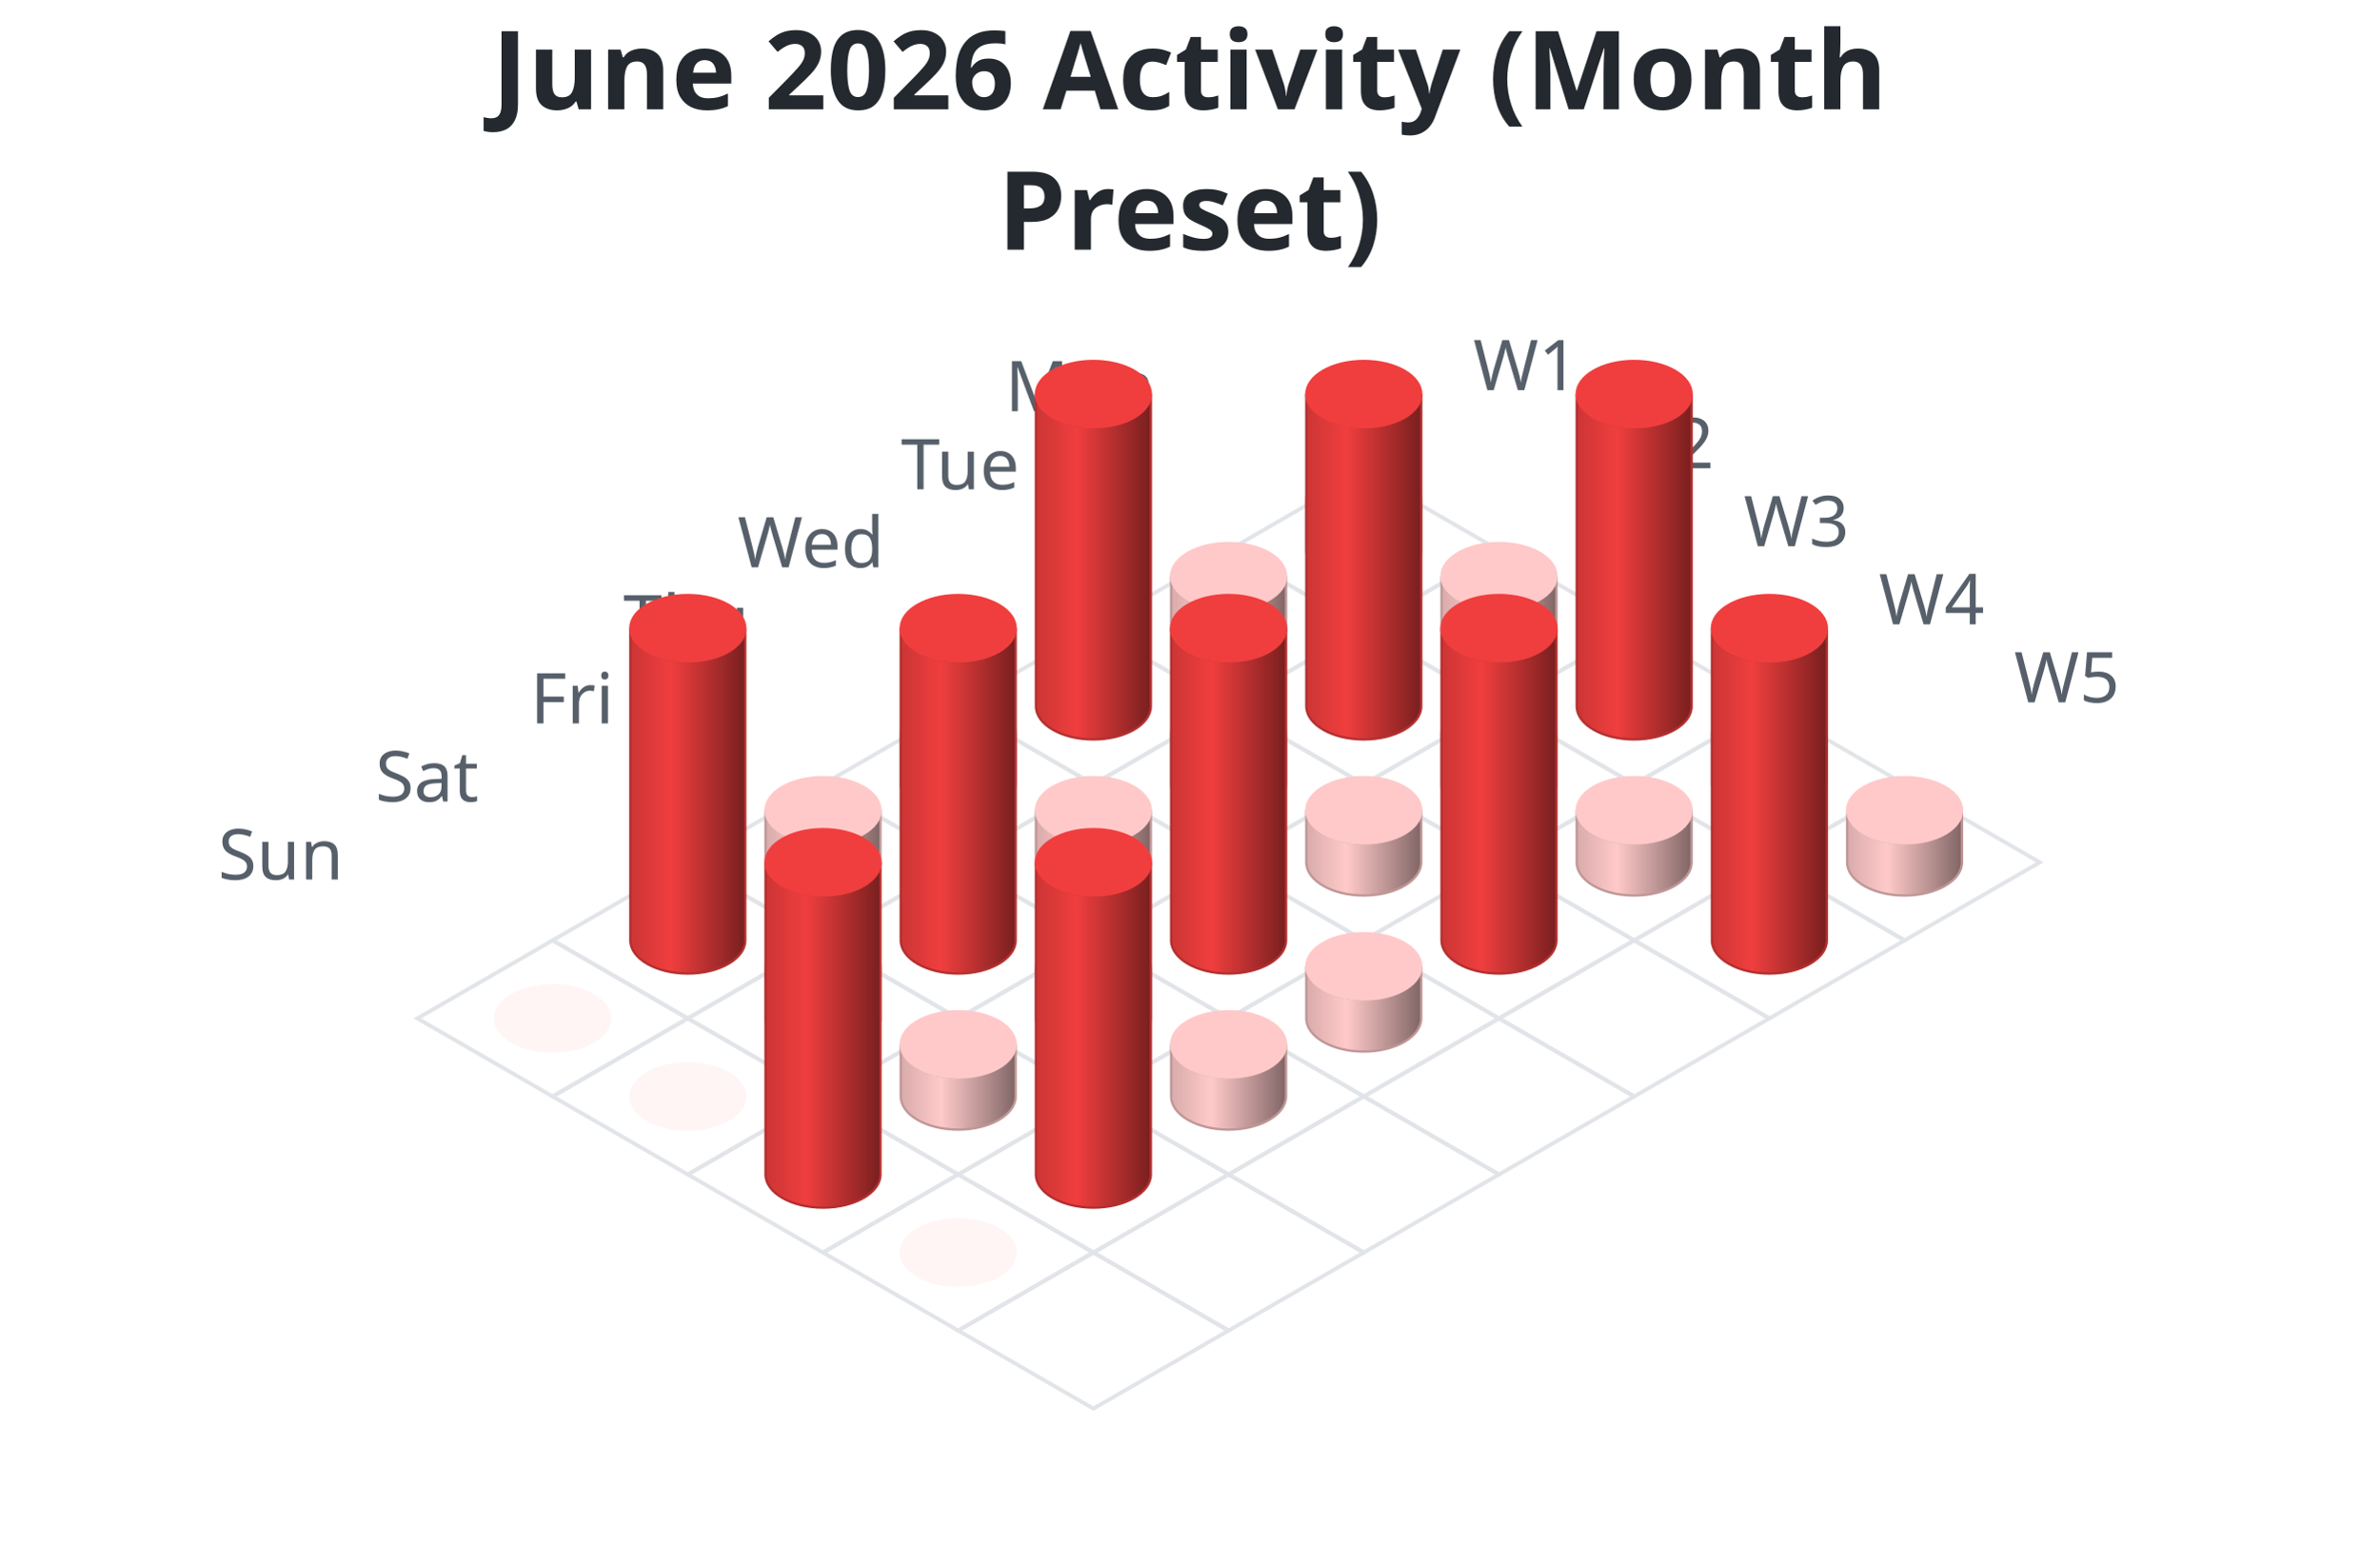
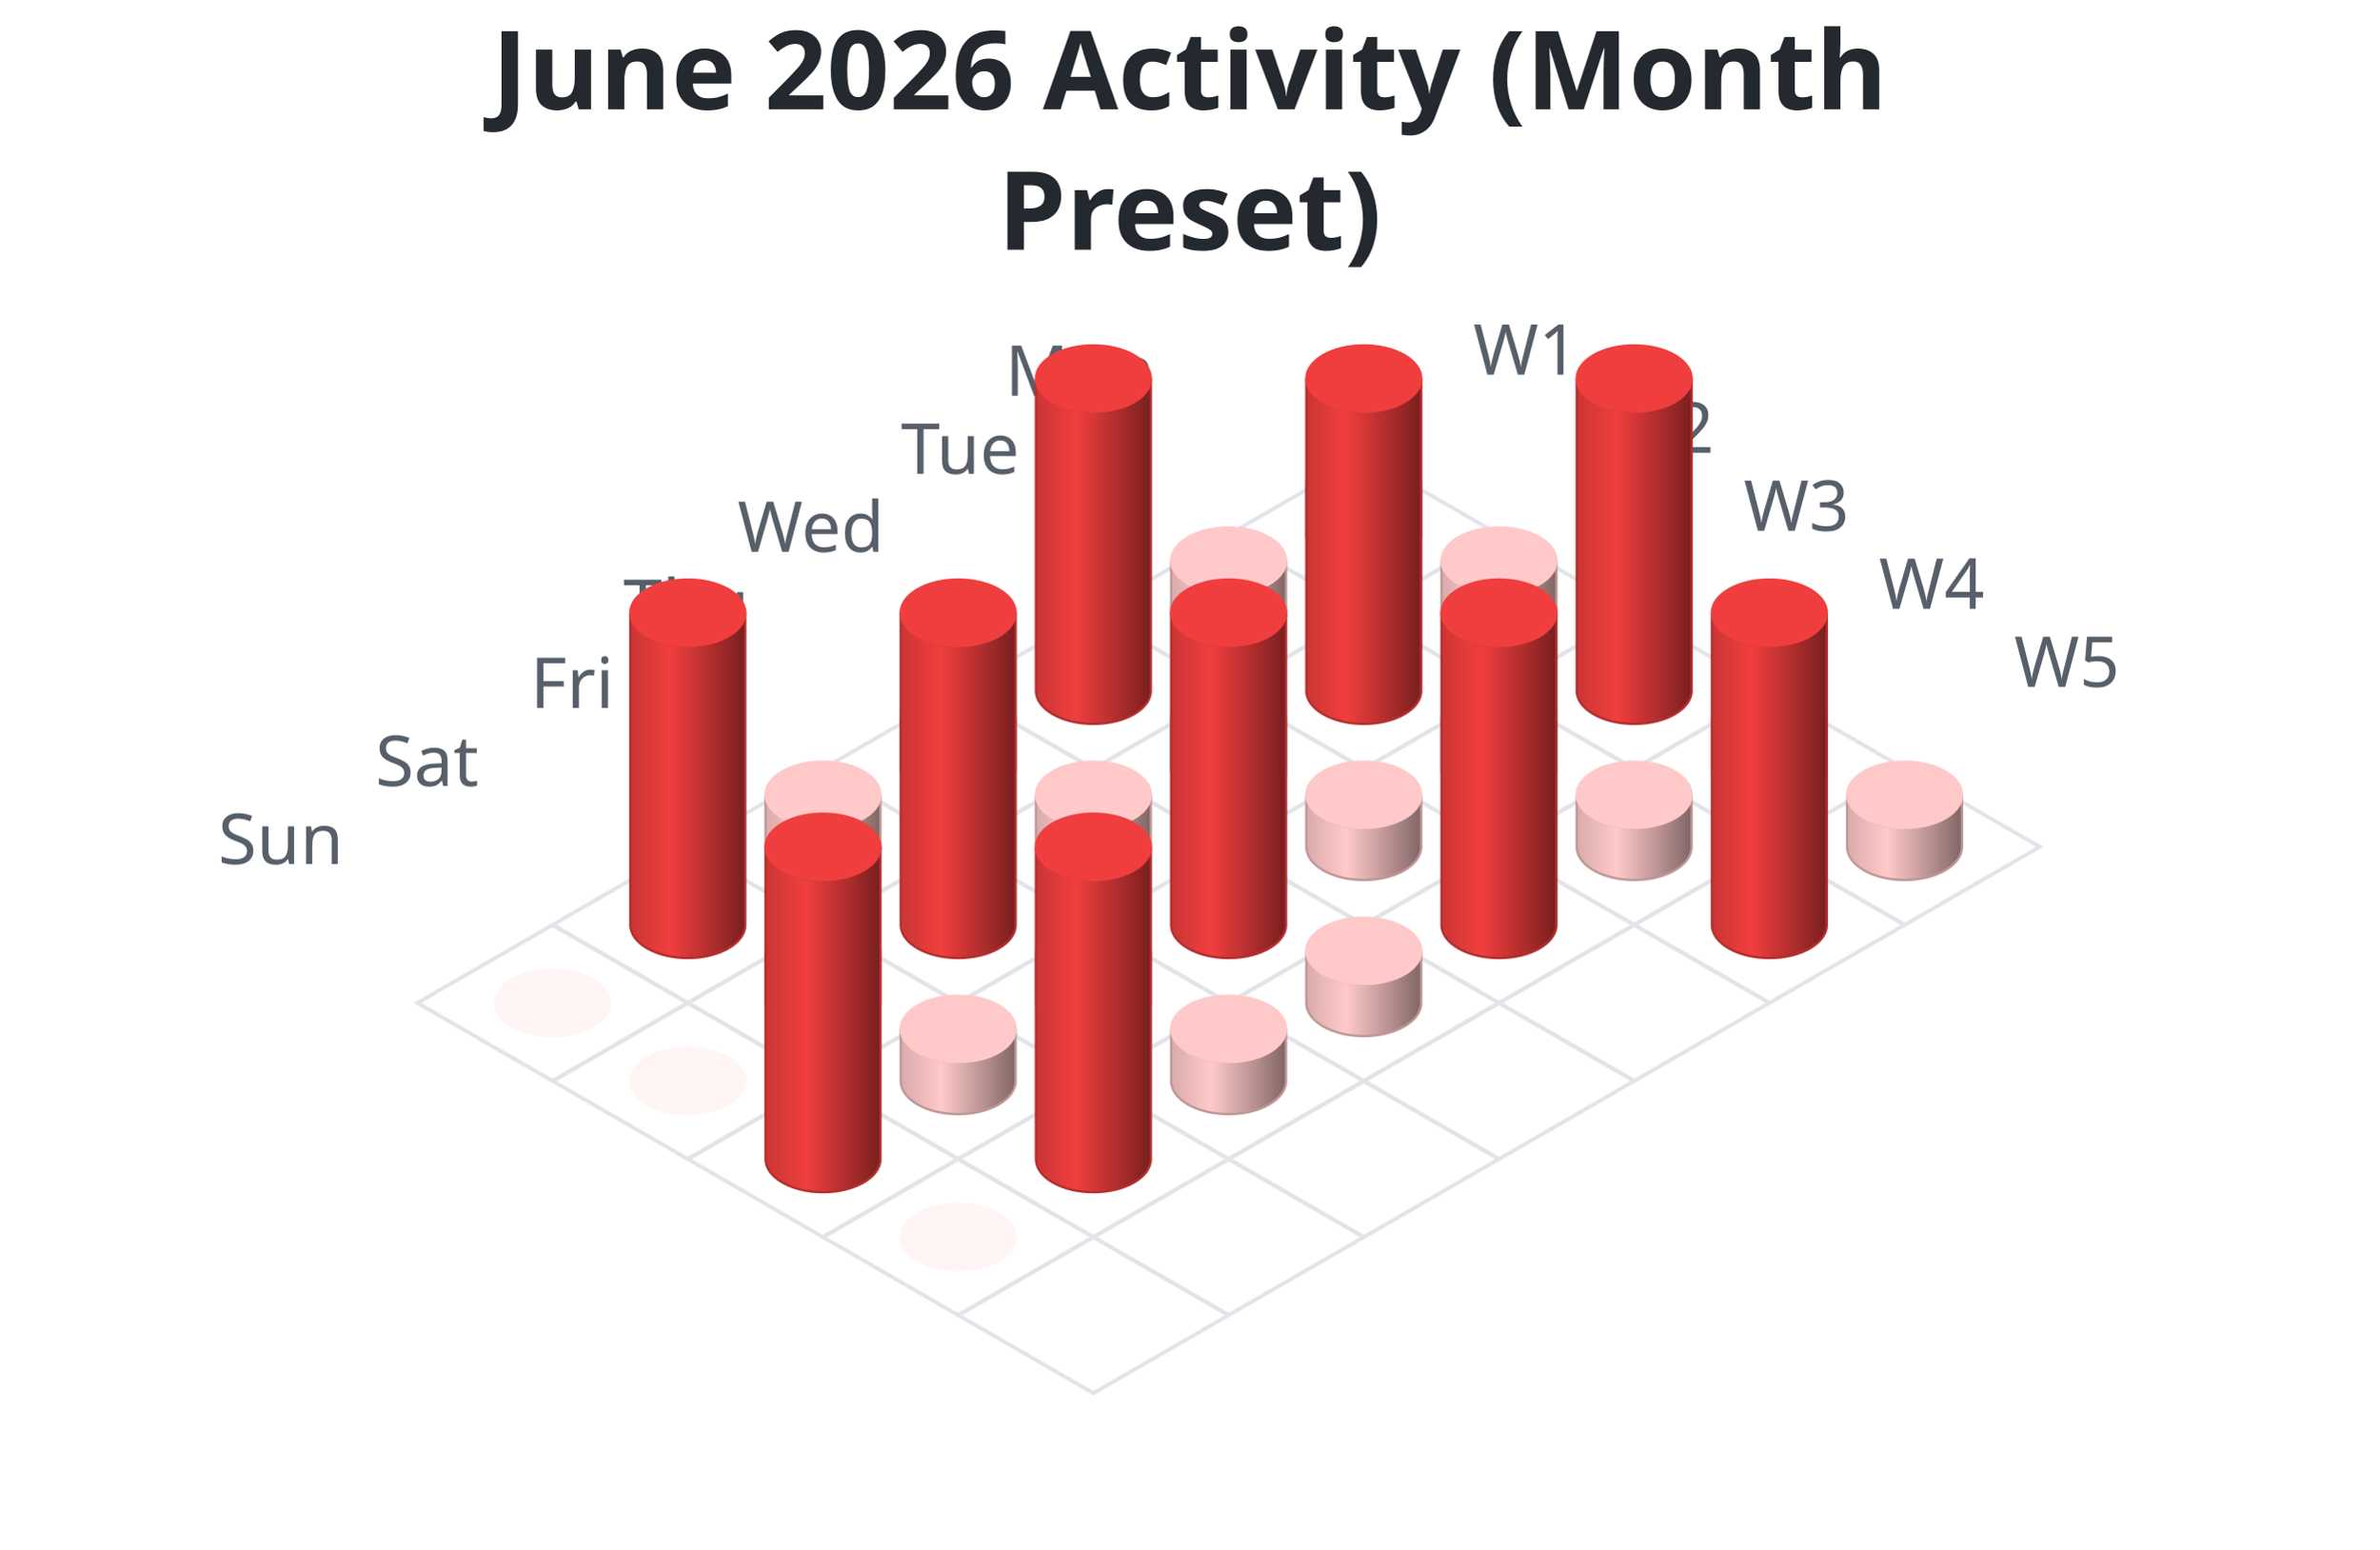
- <svg xmlns="http://www.w3.org/2000/svg" viewBox="-174.71 -60.50 304.77 200.50" width="100%" height="100%">
+ <svg xmlns="http://www.w3.org/2000/svg" viewBox="-174.71 -58.50 304.77 198.50" width="100%" height="100%">
  <style>
        @keyframes iso-grow {
          from {
            transform: scaleY(0);
          }
          to {
            transform: scaleY(1);
          }
        }
        .iso-bar {
          transform-box: fill-box;
          animation: iso-grow 0.6s cubic-bezier(0.16, 1, 0.3, 1) both;
          transition: transform 0.2s cubic-bezier(0.25, 0.46, 0.45, 0.94), filter 0.2s ease;
          cursor: pointer;
        }
        .iso-bar:hover {
          filter: brightness(1.1) drop-shadow(0 4px 6px rgba(0, 0, 0, 0.2));
          transform: translateY(-3px) scaleY(1);
        }
        .iso-face-top, .iso-face-left, .iso-face-right, .iso-bridge-top, .iso-bridge-front {
          transition: fill 0.2s ease;
        }
      </style>
  <defs>
    <linearGradient id="cyl-grad-ffc9c9" x1="0%" y1="0%" x2="100%" y2="0%">
      <stop offset="0%" stop-color="#d9abab" stop-opacity="1" />
      <stop offset="35%" stop-color="#ffc9c9" stop-opacity="1" />
      <stop offset="75%" stop-color="#b38d8d" stop-opacity="1" />
      <stop offset="100%" stop-color="#806565" stop-opacity="1" />
    </linearGradient>
    <linearGradient id="cyl-grad-f03e3e" x1="0%" y1="0%" x2="100%" y2="0%">
      <stop offset="0%" stop-color="#cc3535" stop-opacity="1" />
      <stop offset="35%" stop-color="#f03e3e" stop-opacity="1" />
      <stop offset="75%" stop-color="#a82b2b" stop-opacity="1" />
      <stop offset="100%" stop-color="#781f1f" stop-opacity="1" />
    </linearGradient>
  </defs>
-   <text x="-22.32" y="-46.50" fill="#24292f" font-size="14" font-weight="bold" font-family="sans-serif" text-anchor="middle">June 2026 Activity (Month</text>
-   <text x="-22.32" y="-28.50" fill="#24292f" font-size="14" font-weight="bold" font-family="sans-serif" text-anchor="middle">Preset)</text>
+   <text x="-22.32" y="-44.50" fill="#24292f" font-size="14" font-weight="bold" font-family="sans-serif" text-anchor="middle">June 2026 Activity (Month</text>
+   <text x="-22.32" y="-26.50" fill="#24292f" font-size="14" font-weight="bold" font-family="sans-serif" text-anchor="middle">Preset)</text>
  <g>
    <g class="iso-col-labels">
      <text x="20.78" y="-10.50" fill="#57606a" font-size="9" font-family="sans-serif" text-anchor="middle">W1</text>
      <text x="38.11" y="-0.50" fill="#57606a" font-size="9" font-family="sans-serif" text-anchor="middle">W2</text>
      <text x="55.43" y="9.50" fill="#57606a" font-size="9" font-family="sans-serif" text-anchor="middle">W3</text>
      <text x="72.75" y="19.50" fill="#57606a" font-size="9" font-family="sans-serif" text-anchor="middle">W4</text>
      <text x="90.07" y="29.50" fill="#57606a" font-size="9" font-family="sans-serif" text-anchor="middle">W5</text>
    </g>
    <g class="iso-row-labels">
      <text x="-26.78" y="-7.80" fill="#57606a" font-size="9" font-family="sans-serif" text-anchor="end">Mon</text>
      <text x="-44.11" y="2.20" fill="#57606a" font-size="9" font-family="sans-serif" text-anchor="end">Tue</text>
      <text x="-61.43" y="12.20" fill="#57606a" font-size="9" font-family="sans-serif" text-anchor="end">Wed</text>
      <text x="-78.75" y="22.20" fill="#57606a" font-size="9" font-family="sans-serif" text-anchor="end">Thu</text>
      <text x="-96.07" y="32.20" fill="#57606a" font-size="9" font-family="sans-serif" text-anchor="end">Fri</text>
      <text x="-113.39" y="42.20" fill="#57606a" font-size="9" font-family="sans-serif" text-anchor="end">Sat</text>
      <text x="-130.71" y="52.20" fill="#57606a" font-size="9" font-family="sans-serif" text-anchor="end">Sun</text>
    </g>
    <polygon class="iso-grid-cell" points="0.00,0.00 -17.32,10.00 0.00,20.00 17.32,10.00" fill="none" stroke="#e1e4e8" stroke-width="0.5" />
    <g class="iso-bar" data-col="0" data-row="0" data-value="2" style="animation-delay: 0ms; transform-origin: bottom;">
      <path d="M -7.36,3.33 L -7.36,10.00 A 7.36,4.25 0 0,0 7.36,10.00 L 7.36,3.33 A 7.36,4.25 0 0,1 -7.36,3.33 Z" fill="url(#cyl-grad-ffc9c9)" stroke="#bf9797" stroke-width="0.3" fill-opacity="1" stroke-opacity="1" />
      <ellipse cx="0.00" cy="3.33" rx="7.36" ry="4.25" fill="#ffc9c9" stroke="#ffc9c9" stroke-width="0.3" fill-opacity="1" stroke-opacity="1" />
    </g>
    <polygon class="iso-grid-cell" points="-17.32,10.00 -34.64,20.00 -17.32,30.00 0.00,20.00" fill="none" stroke="#e1e4e8" stroke-width="0.5" />
    <g class="iso-bar" data-col="0" data-row="1" data-value="2" style="animation-delay: 15ms; transform-origin: bottom;">
      <path d="M -24.68,13.33 L -24.68,20.00 A 7.36,4.25 0 0,0 -9.96,20.00 L -9.96,13.33 A 7.36,4.25 0 0,1 -24.68,13.33 Z" fill="url(#cyl-grad-ffc9c9)" stroke="#bf9797" stroke-width="0.3" fill-opacity="1" stroke-opacity="1" />
      <ellipse cx="-17.32" cy="13.33" rx="7.36" ry="4.25" fill="#ffc9c9" stroke="#ffc9c9" stroke-width="0.3" fill-opacity="1" stroke-opacity="1" />
    </g>
    <polygon class="iso-grid-cell" points="-34.64,20.00 -51.96,30.00 -34.64,40.00 -17.32,30.00" fill="none" stroke="#e1e4e8" stroke-width="0.5" />
    <g class="iso-bar" data-col="0" data-row="2" data-value="12" style="animation-delay: 30ms; transform-origin: bottom;">
      <path d="M -42.00,-10.00 L -42.00,30.00 A 7.36,4.25 0 0,0 -27.28,30.00 L -27.28,-10.00 A 7.36,4.25 0 0,1 -42.00,-10.00 Z" fill="url(#cyl-grad-f03e3e)" stroke="#b42f2f" stroke-width="0.3" fill-opacity="1" stroke-opacity="1" />
      <ellipse cx="-34.64" cy="-10.00" rx="7.36" ry="4.25" fill="#f03e3e" stroke="#f03e3e" stroke-width="0.3" fill-opacity="1" stroke-opacity="1" />
    </g>
    <polygon class="iso-grid-cell" points="-51.96,30.00 -69.28,40.00 -51.96,50.00 -34.64,40.00" fill="none" stroke="#e1e4e8" stroke-width="0.5" />
    <g class="iso-bar" data-col="0" data-row="3" data-value="2" style="animation-delay: 45ms; transform-origin: bottom;">
      <path d="M -59.32,33.33 L -59.32,40.00 A 7.36,4.25 0 0,0 -44.60,40.00 L -44.60,33.33 A 7.36,4.25 0 0,1 -59.32,33.33 Z" fill="url(#cyl-grad-ffc9c9)" stroke="#bf9797" stroke-width="0.3" fill-opacity="1" stroke-opacity="1" />
      <ellipse cx="-51.96" cy="33.33" rx="7.36" ry="4.25" fill="#ffc9c9" stroke="#ffc9c9" stroke-width="0.3" fill-opacity="1" stroke-opacity="1" />
    </g>
    <polygon class="iso-grid-cell" points="-69.28,40.00 -86.60,50.00 -69.28,60.00 -51.96,50.00" fill="none" stroke="#e1e4e8" stroke-width="0.5" />
    <g class="iso-bar" data-col="0" data-row="4" data-value="2" style="animation-delay: 60ms; transform-origin: bottom;">
      <path d="M -76.64,43.33 L -76.64,50.00 A 7.36,4.25 0 0,0 -61.92,50.00 L -61.92,43.33 A 7.36,4.25 0 0,1 -76.64,43.33 Z" fill="url(#cyl-grad-ffc9c9)" stroke="#bf9797" stroke-width="0.3" fill-opacity="1" stroke-opacity="1" />
      <ellipse cx="-69.28" cy="43.33" rx="7.36" ry="4.25" fill="#ffc9c9" stroke="#ffc9c9" stroke-width="0.3" fill-opacity="1" stroke-opacity="1" />
    </g>
    <polygon class="iso-grid-cell" points="-86.60,50.00 -103.92,60.00 -86.60,70.00 -69.28,60.00" fill="none" stroke="#e1e4e8" stroke-width="0.5" />
    <g class="iso-bar" data-col="0" data-row="5" data-value="12" style="animation-delay: 75ms; transform-origin: bottom;">
      <path d="M -93.96,20.00 L -93.96,60.00 A 7.36,4.25 0 0,0 -79.24,60.00 L -79.24,20.00 A 7.36,4.25 0 0,1 -93.96,20.00 Z" fill="url(#cyl-grad-f03e3e)" stroke="#b42f2f" stroke-width="0.3" fill-opacity="1" stroke-opacity="1" />
      <ellipse cx="-86.60" cy="20.00" rx="7.36" ry="4.25" fill="#f03e3e" stroke="#f03e3e" stroke-width="0.3" fill-opacity="1" stroke-opacity="1" />
    </g>
    <polygon class="iso-grid-cell" points="-103.92,60.00 -121.24,70.00 -103.92,80.00 -86.60,70.00" fill="none" stroke="#e1e4e8" stroke-width="0.5" />
    <g class="iso-bar" data-col="0" data-row="6" data-value="0" style="animation-delay: 90ms; transform-origin: bottom;">
      <ellipse cx="-103.92" cy="70.00" rx="7.36" ry="4.25" fill="#fff5f5" stroke="#fff5f5" stroke-width="0.3" fill-opacity="1" stroke-opacity="1" />
    </g>
    <polygon class="iso-grid-cell" points="17.32,10.00 0.00,20.00 17.32,30.00 34.64,20.00" fill="none" stroke="#e1e4e8" stroke-width="0.5" />
    <g class="iso-bar" data-col="1" data-row="0" data-value="2" style="animation-delay: 15ms; transform-origin: bottom;">
      <path d="M 9.96,13.33 L 9.96,20.00 A 7.36,4.25 0 0,0 24.68,20.00 L 24.68,13.33 A 7.36,4.25 0 0,1 9.96,13.33 Z" fill="url(#cyl-grad-ffc9c9)" stroke="#bf9797" stroke-width="0.3" fill-opacity="1" stroke-opacity="1" />
      <ellipse cx="17.32" cy="13.33" rx="7.36" ry="4.25" fill="#ffc9c9" stroke="#ffc9c9" stroke-width="0.3" fill-opacity="1" stroke-opacity="1" />
    </g>
    <polygon class="iso-grid-cell" points="0.00,20.00 -17.32,30.00 0.00,40.00 17.32,30.00" fill="none" stroke="#e1e4e8" stroke-width="0.5" />
    <g class="iso-bar" data-col="1" data-row="1" data-value="12" style="animation-delay: 30ms; transform-origin: bottom;">
      <path d="M -7.36,-10.00 L -7.36,30.00 A 7.36,4.25 0 0,0 7.36,30.00 L 7.36,-10.00 A 7.36,4.25 0 0,1 -7.36,-10.00 Z" fill="url(#cyl-grad-f03e3e)" stroke="#b42f2f" stroke-width="0.3" fill-opacity="1" stroke-opacity="1" />
      <ellipse cx="0.00" cy="-10.00" rx="7.36" ry="4.25" fill="#f03e3e" stroke="#f03e3e" stroke-width="0.3" fill-opacity="1" stroke-opacity="1" />
    </g>
    <polygon class="iso-grid-cell" points="-17.32,30.00 -34.64,40.00 -17.32,50.00 0.00,40.00" fill="none" stroke="#e1e4e8" stroke-width="0.5" />
    <g class="iso-bar" data-col="1" data-row="2" data-value="2" style="animation-delay: 45ms; transform-origin: bottom;">
      <path d="M -24.68,33.33 L -24.68,40.00 A 7.36,4.25 0 0,0 -9.96,40.00 L -9.96,33.33 A 7.36,4.25 0 0,1 -24.68,33.33 Z" fill="url(#cyl-grad-ffc9c9)" stroke="#bf9797" stroke-width="0.3" fill-opacity="1" stroke-opacity="1" />
      <ellipse cx="-17.32" cy="33.33" rx="7.36" ry="4.25" fill="#ffc9c9" stroke="#ffc9c9" stroke-width="0.3" fill-opacity="1" stroke-opacity="1" />
    </g>
    <polygon class="iso-grid-cell" points="-34.64,40.00 -51.96,50.00 -34.64,60.00 -17.32,50.00" fill="none" stroke="#e1e4e8" stroke-width="0.5" />
    <g class="iso-bar" data-col="1" data-row="3" data-value="2" style="animation-delay: 60ms; transform-origin: bottom;">
      <path d="M -42.00,43.33 L -42.00,50.00 A 7.36,4.25 0 0,0 -27.28,50.00 L -27.28,43.33 A 7.36,4.25 0 0,1 -42.00,43.33 Z" fill="url(#cyl-grad-ffc9c9)" stroke="#bf9797" stroke-width="0.3" fill-opacity="1" stroke-opacity="1" />
      <ellipse cx="-34.64" cy="43.33" rx="7.36" ry="4.25" fill="#ffc9c9" stroke="#ffc9c9" stroke-width="0.3" fill-opacity="1" stroke-opacity="1" />
    </g>
    <polygon class="iso-grid-cell" points="-51.96,50.00 -69.28,60.00 -51.96,70.00 -34.64,60.00" fill="none" stroke="#e1e4e8" stroke-width="0.5" />
    <g class="iso-bar" data-col="1" data-row="4" data-value="12" style="animation-delay: 75ms; transform-origin: bottom;">
      <path d="M -59.32,20.00 L -59.32,60.00 A 7.36,4.25 0 0,0 -44.60,60.00 L -44.60,20.00 A 7.36,4.25 0 0,1 -59.32,20.00 Z" fill="url(#cyl-grad-f03e3e)" stroke="#b42f2f" stroke-width="0.3" fill-opacity="1" stroke-opacity="1" />
      <ellipse cx="-51.96" cy="20.00" rx="7.36" ry="4.25" fill="#f03e3e" stroke="#f03e3e" stroke-width="0.3" fill-opacity="1" stroke-opacity="1" />
    </g>
    <polygon class="iso-grid-cell" points="-69.28,60.00 -86.60,70.00 -69.28,80.00 -51.96,70.00" fill="none" stroke="#e1e4e8" stroke-width="0.5" />
    <g class="iso-bar" data-col="1" data-row="5" data-value="2" style="animation-delay: 90ms; transform-origin: bottom;">
      <path d="M -76.64,63.33 L -76.64,70.00 A 7.36,4.25 0 0,0 -61.92,70.00 L -61.92,63.33 A 7.36,4.25 0 0,1 -76.64,63.33 Z" fill="url(#cyl-grad-ffc9c9)" stroke="#bf9797" stroke-width="0.3" fill-opacity="1" stroke-opacity="1" />
      <ellipse cx="-69.28" cy="63.33" rx="7.36" ry="4.25" fill="#ffc9c9" stroke="#ffc9c9" stroke-width="0.3" fill-opacity="1" stroke-opacity="1" />
    </g>
    <polygon class="iso-grid-cell" points="-86.60,70.00 -103.92,80.00 -86.60,90.00 -69.28,80.00" fill="none" stroke="#e1e4e8" stroke-width="0.5" />
    <g class="iso-bar" data-col="1" data-row="6" data-value="0" style="animation-delay: 105ms; transform-origin: bottom;">
      <ellipse cx="-86.60" cy="80.00" rx="7.36" ry="4.25" fill="#fff5f5" stroke="#fff5f5" stroke-width="0.3" fill-opacity="1" stroke-opacity="1" />
    </g>
    <polygon class="iso-grid-cell" points="34.64,20.00 17.32,30.00 34.64,40.00 51.96,30.00" fill="none" stroke="#e1e4e8" stroke-width="0.5" />
    <g class="iso-bar" data-col="2" data-row="0" data-value="12" style="animation-delay: 30ms; transform-origin: bottom;">
      <path d="M 27.28,-10.00 L 27.28,30.00 A 7.36,4.25 0 0,0 42.00,30.00 L 42.00,-10.00 A 7.36,4.25 0 0,1 27.28,-10.00 Z" fill="url(#cyl-grad-f03e3e)" stroke="#b42f2f" stroke-width="0.3" fill-opacity="1" stroke-opacity="1" />
      <ellipse cx="34.64" cy="-10.00" rx="7.36" ry="4.25" fill="#f03e3e" stroke="#f03e3e" stroke-width="0.3" fill-opacity="1" stroke-opacity="1" />
    </g>
    <polygon class="iso-grid-cell" points="17.32,30.00 0.00,40.00 17.32,50.00 34.64,40.00" fill="none" stroke="#e1e4e8" stroke-width="0.5" />
    <g class="iso-bar" data-col="2" data-row="1" data-value="2" style="animation-delay: 45ms; transform-origin: bottom;">
      <path d="M 9.96,33.33 L 9.96,40.00 A 7.36,4.25 0 0,0 24.68,40.00 L 24.68,33.33 A 7.36,4.25 0 0,1 9.96,33.33 Z" fill="url(#cyl-grad-ffc9c9)" stroke="#bf9797" stroke-width="0.3" fill-opacity="1" stroke-opacity="1" />
      <ellipse cx="17.32" cy="33.33" rx="7.36" ry="4.25" fill="#ffc9c9" stroke="#ffc9c9" stroke-width="0.3" fill-opacity="1" stroke-opacity="1" />
    </g>
    <polygon class="iso-grid-cell" points="0.00,40.00 -17.32,50.00 0.00,60.00 17.32,50.00" fill="none" stroke="#e1e4e8" stroke-width="0.5" />
    <g class="iso-bar" data-col="2" data-row="2" data-value="2" style="animation-delay: 60ms; transform-origin: bottom;">
      <path d="M -7.36,43.33 L -7.36,50.00 A 7.36,4.25 0 0,0 7.36,50.00 L 7.36,43.33 A 7.36,4.25 0 0,1 -7.36,43.33 Z" fill="url(#cyl-grad-ffc9c9)" stroke="#bf9797" stroke-width="0.3" fill-opacity="1" stroke-opacity="1" />
      <ellipse cx="0.00" cy="43.33" rx="7.36" ry="4.25" fill="#ffc9c9" stroke="#ffc9c9" stroke-width="0.3" fill-opacity="1" stroke-opacity="1" />
    </g>
    <polygon class="iso-grid-cell" points="-17.32,50.00 -34.64,60.00 -17.32,70.00 0.00,60.00" fill="none" stroke="#e1e4e8" stroke-width="0.5" />
    <g class="iso-bar" data-col="2" data-row="3" data-value="12" style="animation-delay: 75ms; transform-origin: bottom;">
      <path d="M -24.68,20.00 L -24.68,60.00 A 7.36,4.25 0 0,0 -9.96,60.00 L -9.96,20.00 A 7.36,4.25 0 0,1 -24.68,20.00 Z" fill="url(#cyl-grad-f03e3e)" stroke="#b42f2f" stroke-width="0.3" fill-opacity="1" stroke-opacity="1" />
      <ellipse cx="-17.32" cy="20.00" rx="7.36" ry="4.25" fill="#f03e3e" stroke="#f03e3e" stroke-width="0.3" fill-opacity="1" stroke-opacity="1" />
    </g>
    <polygon class="iso-grid-cell" points="-34.64,60.00 -51.96,70.00 -34.64,80.00 -17.32,70.00" fill="none" stroke="#e1e4e8" stroke-width="0.5" />
    <g class="iso-bar" data-col="2" data-row="4" data-value="2" style="animation-delay: 90ms; transform-origin: bottom;">
      <path d="M -42.00,63.33 L -42.00,70.00 A 7.36,4.25 0 0,0 -27.28,70.00 L -27.28,63.33 A 7.36,4.25 0 0,1 -42.00,63.33 Z" fill="url(#cyl-grad-ffc9c9)" stroke="#bf9797" stroke-width="0.3" fill-opacity="1" stroke-opacity="1" />
      <ellipse cx="-34.64" cy="63.33" rx="7.36" ry="4.25" fill="#ffc9c9" stroke="#ffc9c9" stroke-width="0.3" fill-opacity="1" stroke-opacity="1" />
    </g>
    <polygon class="iso-grid-cell" points="-51.96,70.00 -69.28,80.00 -51.96,90.00 -34.64,80.00" fill="none" stroke="#e1e4e8" stroke-width="0.5" />
    <g class="iso-bar" data-col="2" data-row="5" data-value="2" style="animation-delay: 105ms; transform-origin: bottom;">
      <path d="M -59.32,73.33 L -59.32,80.00 A 7.36,4.25 0 0,0 -44.60,80.00 L -44.60,73.33 A 7.36,4.25 0 0,1 -59.32,73.33 Z" fill="url(#cyl-grad-ffc9c9)" stroke="#bf9797" stroke-width="0.3" fill-opacity="1" stroke-opacity="1" />
      <ellipse cx="-51.96" cy="73.33" rx="7.36" ry="4.25" fill="#ffc9c9" stroke="#ffc9c9" stroke-width="0.3" fill-opacity="1" stroke-opacity="1" />
    </g>
    <polygon class="iso-grid-cell" points="-69.28,80.00 -86.60,90.00 -69.28,100.00 -51.96,90.00" fill="none" stroke="#e1e4e8" stroke-width="0.5" />
    <g class="iso-bar" data-col="2" data-row="6" data-value="12" style="animation-delay: 120ms; transform-origin: bottom;">
      <path d="M -76.64,50.00 L -76.64,90.00 A 7.36,4.25 0 0,0 -61.92,90.00 L -61.92,50.00 A 7.36,4.25 0 0,1 -76.64,50.00 Z" fill="url(#cyl-grad-f03e3e)" stroke="#b42f2f" stroke-width="0.3" fill-opacity="1" stroke-opacity="1" />
      <ellipse cx="-69.28" cy="50.00" rx="7.36" ry="4.25" fill="#f03e3e" stroke="#f03e3e" stroke-width="0.3" fill-opacity="1" stroke-opacity="1" />
    </g>
    <polygon class="iso-grid-cell" points="51.96,30.00 34.64,40.00 51.96,50.00 69.28,40.00" fill="none" stroke="#e1e4e8" stroke-width="0.5" />
    <g class="iso-bar" data-col="3" data-row="0" data-value="2" style="animation-delay: 45ms; transform-origin: bottom;">
      <path d="M 44.60,33.33 L 44.60,40.00 A 7.36,4.25 0 0,0 59.32,40.00 L 59.32,33.33 A 7.36,4.25 0 0,1 44.60,33.33 Z" fill="url(#cyl-grad-ffc9c9)" stroke="#bf9797" stroke-width="0.3" fill-opacity="1" stroke-opacity="1" />
      <ellipse cx="51.96" cy="33.33" rx="7.36" ry="4.25" fill="#ffc9c9" stroke="#ffc9c9" stroke-width="0.3" fill-opacity="1" stroke-opacity="1" />
    </g>
    <polygon class="iso-grid-cell" points="34.64,40.00 17.32,50.00 34.64,60.00 51.96,50.00" fill="none" stroke="#e1e4e8" stroke-width="0.5" />
    <g class="iso-bar" data-col="3" data-row="1" data-value="2" style="animation-delay: 60ms; transform-origin: bottom;">
      <path d="M 27.28,43.33 L 27.28,50.00 A 7.36,4.25 0 0,0 42.00,50.00 L 42.00,43.33 A 7.36,4.25 0 0,1 27.28,43.33 Z" fill="url(#cyl-grad-ffc9c9)" stroke="#bf9797" stroke-width="0.3" fill-opacity="1" stroke-opacity="1" />
      <ellipse cx="34.64" cy="43.33" rx="7.36" ry="4.25" fill="#ffc9c9" stroke="#ffc9c9" stroke-width="0.3" fill-opacity="1" stroke-opacity="1" />
    </g>
    <polygon class="iso-grid-cell" points="17.32,50.00 0.00,60.00 17.32,70.00 34.64,60.00" fill="none" stroke="#e1e4e8" stroke-width="0.5" />
    <g class="iso-bar" data-col="3" data-row="2" data-value="12" style="animation-delay: 75ms; transform-origin: bottom;">
      <path d="M 9.96,20.00 L 9.96,60.00 A 7.36,4.25 0 0,0 24.68,60.00 L 24.68,20.00 A 7.36,4.25 0 0,1 9.96,20.00 Z" fill="url(#cyl-grad-f03e3e)" stroke="#b42f2f" stroke-width="0.3" fill-opacity="1" stroke-opacity="1" />
      <ellipse cx="17.32" cy="20.00" rx="7.36" ry="4.25" fill="#f03e3e" stroke="#f03e3e" stroke-width="0.3" fill-opacity="1" stroke-opacity="1" />
    </g>
    <polygon class="iso-grid-cell" points="0.00,60.00 -17.32,70.00 0.00,80.00 17.32,70.00" fill="none" stroke="#e1e4e8" stroke-width="0.5" />
    <g class="iso-bar" data-col="3" data-row="3" data-value="2" style="animation-delay: 90ms; transform-origin: bottom;">
      <path d="M -7.36,63.33 L -7.36,70.00 A 7.36,4.25 0 0,0 7.36,70.00 L 7.36,63.33 A 7.36,4.25 0 0,1 -7.36,63.33 Z" fill="url(#cyl-grad-ffc9c9)" stroke="#bf9797" stroke-width="0.3" fill-opacity="1" stroke-opacity="1" />
      <ellipse cx="0.00" cy="63.33" rx="7.36" ry="4.25" fill="#ffc9c9" stroke="#ffc9c9" stroke-width="0.3" fill-opacity="1" stroke-opacity="1" />
    </g>
    <polygon class="iso-grid-cell" points="-17.32,70.00 -34.64,80.00 -17.32,90.00 0.00,80.00" fill="none" stroke="#e1e4e8" stroke-width="0.5" />
    <g class="iso-bar" data-col="3" data-row="4" data-value="2" style="animation-delay: 105ms; transform-origin: bottom;">
      <path d="M -24.68,73.33 L -24.68,80.00 A 7.36,4.25 0 0,0 -9.96,80.00 L -9.96,73.33 A 7.36,4.25 0 0,1 -24.68,73.33 Z" fill="url(#cyl-grad-ffc9c9)" stroke="#bf9797" stroke-width="0.3" fill-opacity="1" stroke-opacity="1" />
      <ellipse cx="-17.32" cy="73.33" rx="7.36" ry="4.25" fill="#ffc9c9" stroke="#ffc9c9" stroke-width="0.3" fill-opacity="1" stroke-opacity="1" />
    </g>
    <polygon class="iso-grid-cell" points="-34.64,80.00 -51.96,90.00 -34.64,100.00 -17.32,90.00" fill="none" stroke="#e1e4e8" stroke-width="0.5" />
    <g class="iso-bar" data-col="3" data-row="5" data-value="12" style="animation-delay: 120ms; transform-origin: bottom;">
      <path d="M -42.00,50.00 L -42.00,90.00 A 7.36,4.25 0 0,0 -27.28,90.00 L -27.28,50.00 A 7.36,4.25 0 0,1 -42.00,50.00 Z" fill="url(#cyl-grad-f03e3e)" stroke="#b42f2f" stroke-width="0.3" fill-opacity="1" stroke-opacity="1" />
      <ellipse cx="-34.64" cy="50.00" rx="7.36" ry="4.25" fill="#f03e3e" stroke="#f03e3e" stroke-width="0.3" fill-opacity="1" stroke-opacity="1" />
    </g>
    <polygon class="iso-grid-cell" points="-51.96,90.00 -69.28,100.00 -51.96,110.00 -34.64,100.00" fill="none" stroke="#e1e4e8" stroke-width="0.5" />
    <g class="iso-bar" data-col="3" data-row="6" data-value="0" style="animation-delay: 135ms; transform-origin: bottom;">
      <ellipse cx="-51.96" cy="100.00" rx="7.36" ry="4.25" fill="#fff5f5" stroke="#fff5f5" stroke-width="0.3" fill-opacity="1" stroke-opacity="1" />
    </g>
    <polygon class="iso-grid-cell" points="69.28,40.00 51.96,50.00 69.28,60.00 86.60,50.00" fill="none" stroke="#e1e4e8" stroke-width="0.5" />
    <g class="iso-bar" data-col="4" data-row="0" data-value="2" style="animation-delay: 60ms; transform-origin: bottom;">
      <path d="M 61.92,43.33 L 61.92,50.00 A 7.36,4.25 0 0,0 76.64,50.00 L 76.64,43.33 A 7.36,4.25 0 0,1 61.92,43.33 Z" fill="url(#cyl-grad-ffc9c9)" stroke="#bf9797" stroke-width="0.3" fill-opacity="1" stroke-opacity="1" />
      <ellipse cx="69.28" cy="43.33" rx="7.36" ry="4.25" fill="#ffc9c9" stroke="#ffc9c9" stroke-width="0.3" fill-opacity="1" stroke-opacity="1" />
    </g>
    <polygon class="iso-grid-cell" points="51.96,50.00 34.64,60.00 51.96,70.00 69.28,60.00" fill="none" stroke="#e1e4e8" stroke-width="0.5" />
    <g class="iso-bar" data-col="4" data-row="1" data-value="12" style="animation-delay: 75ms; transform-origin: bottom;">
      <path d="M 44.60,20.00 L 44.60,60.00 A 7.36,4.25 0 0,0 59.32,60.00 L 59.32,20.00 A 7.36,4.25 0 0,1 44.60,20.00 Z" fill="url(#cyl-grad-f03e3e)" stroke="#b42f2f" stroke-width="0.3" fill-opacity="1" stroke-opacity="1" />
      <ellipse cx="51.96" cy="20.00" rx="7.36" ry="4.25" fill="#f03e3e" stroke="#f03e3e" stroke-width="0.3" fill-opacity="1" stroke-opacity="1" />
    </g>
    <polygon class="iso-grid-cell" points="34.64,60.00 17.32,70.00 34.64,80.00 51.96,70.00" fill="none" stroke="#e1e4e8" stroke-width="0.5" />
    <polygon class="iso-grid-cell" points="17.32,70.00 0.00,80.00 17.32,90.00 34.64,80.00" fill="none" stroke="#e1e4e8" stroke-width="0.5" />
    <polygon class="iso-grid-cell" points="0.00,80.00 -17.32,90.00 0.00,100.00 17.32,90.00" fill="none" stroke="#e1e4e8" stroke-width="0.5" />
    <polygon class="iso-grid-cell" points="-17.32,90.00 -34.64,100.00 -17.32,110.00 0.00,100.00" fill="none" stroke="#e1e4e8" stroke-width="0.5" />
    <polygon class="iso-grid-cell" points="-34.64,100.00 -51.96,110.00 -34.64,120.00 -17.32,110.00" fill="none" stroke="#e1e4e8" stroke-width="0.5" />
  </g>
</svg>
